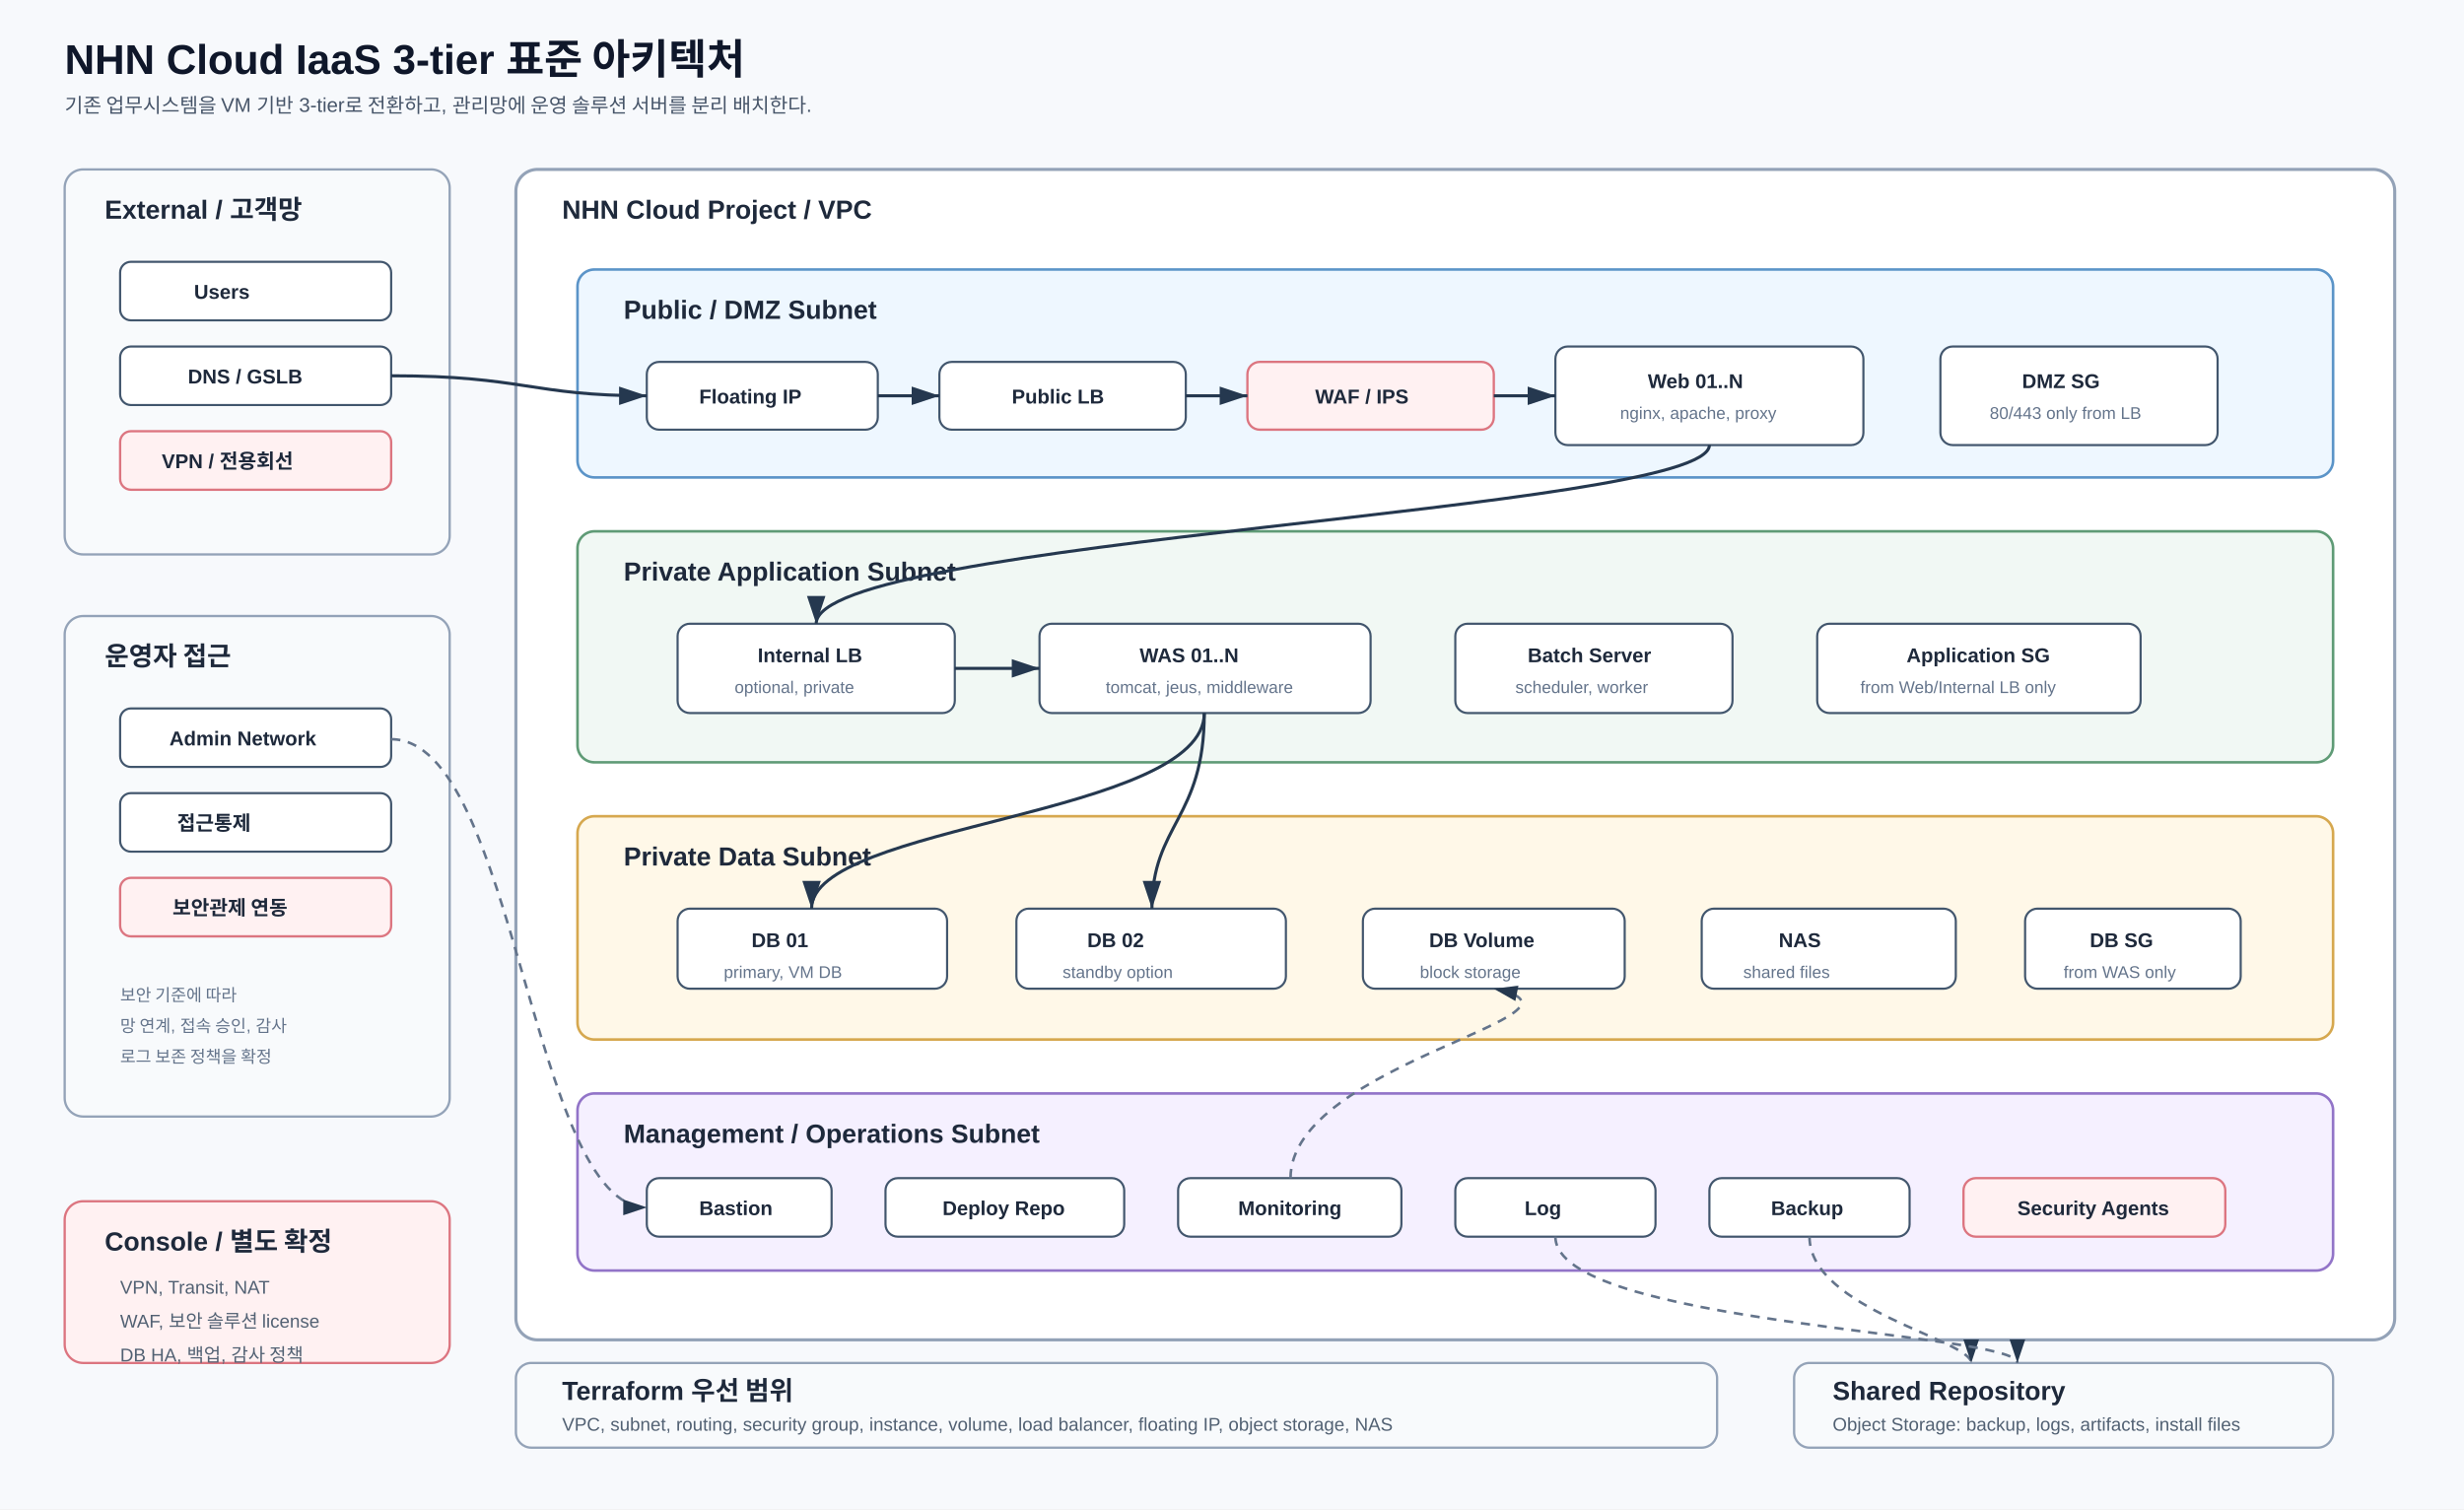
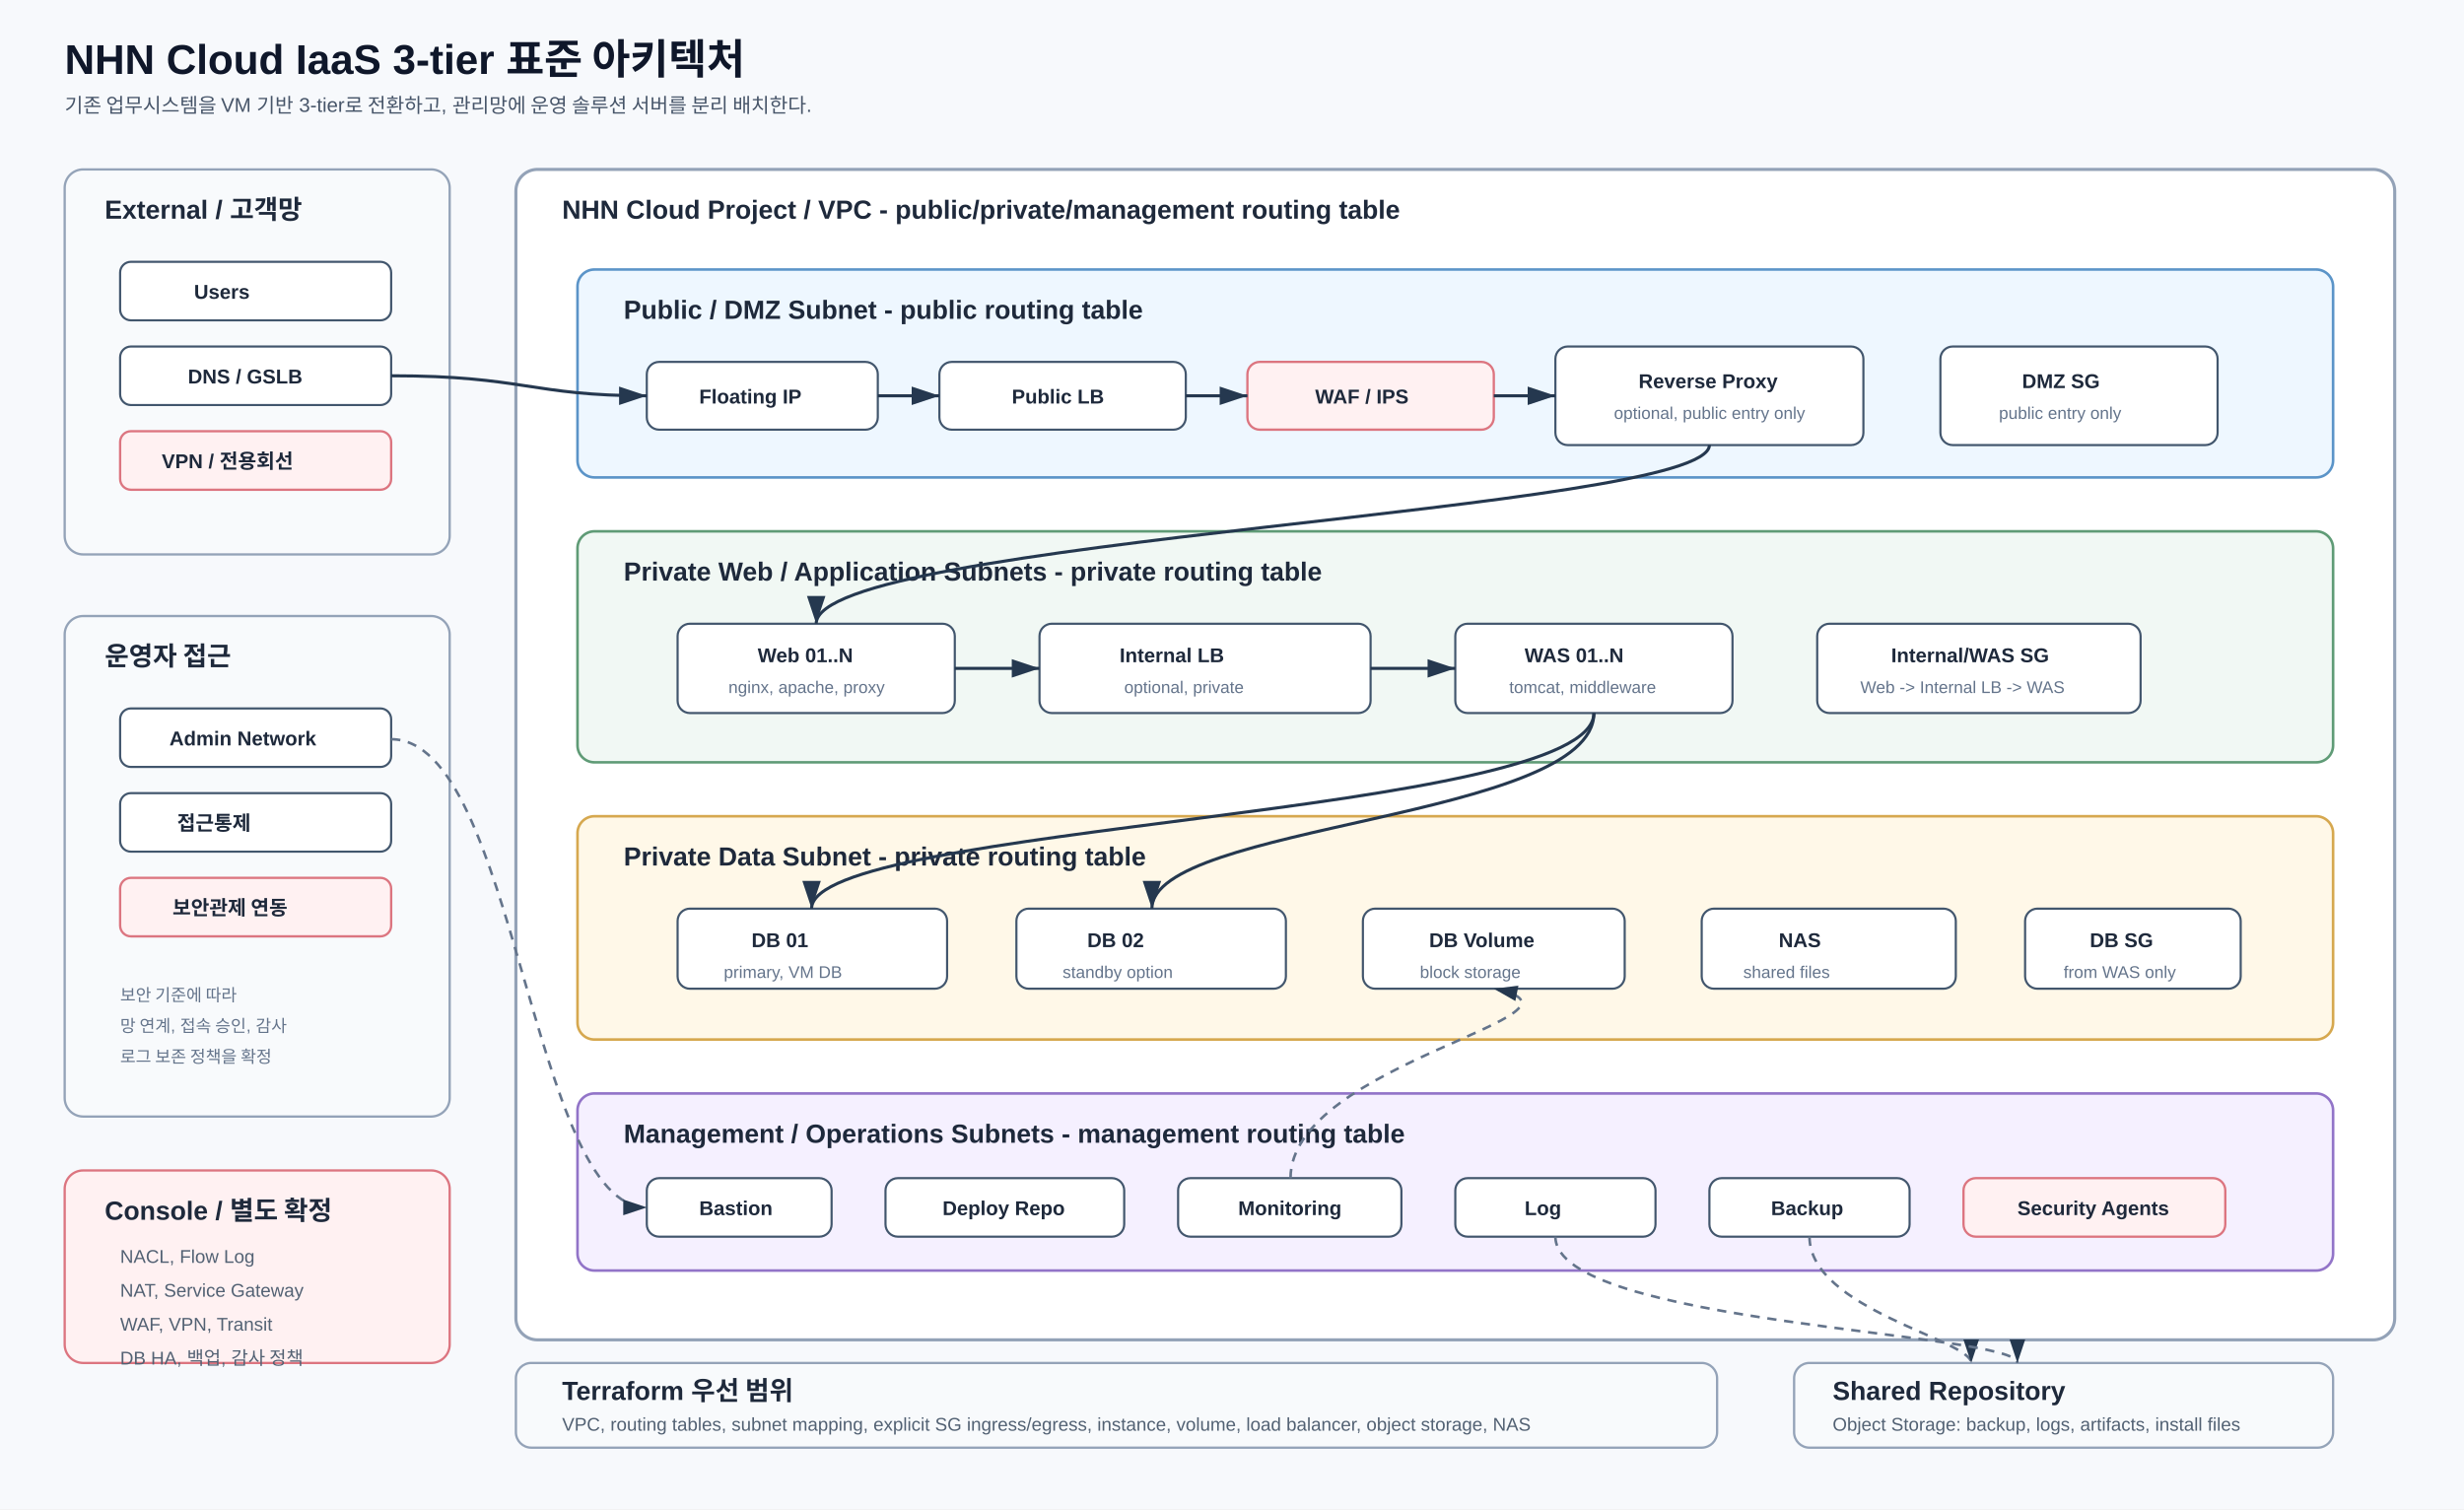
<svg xmlns="http://www.w3.org/2000/svg" width="1600" height="980" viewBox="0 0 1600 980" role="img" aria-labelledby="title desc">
  <defs>
    <marker id="arrow" markerWidth="10" markerHeight="10" refX="9" refY="3" orient="auto" markerUnits="strokeWidth">
      <path d="M0,0 L0,6 L9,3 z" fill="#25384f" />
    </marker>
    <style>
      .bg { fill: #f7f9fc; }
      .project { fill: #ffffff; stroke: #93a2b7; stroke-width: 2; }
      .external { fill: #f8fafc; stroke: #94a3b8; stroke-width: 1.5; }
      .dmz { fill: #eef7ff; stroke: #5b94c8; stroke-width: 1.7; }
      .app { fill: #f1f8f4; stroke: #5f9b76; stroke-width: 1.7; }
      .data { fill: #fff8e8; stroke: #d6a84f; stroke-width: 1.7; }
      .ops { fill: #f5f0ff; stroke: #9274c8; stroke-width: 1.7; }
      .manual { fill: #fff1f2; stroke: #dc7580; stroke-width: 1.5; }
      .box { fill: #ffffff; stroke: #42566d; stroke-width: 1.4; }
      .title { font: 700 27px Arial, "Malgun Gothic", sans-serif; fill: #0f172a; }
      .subtitle { font: 13px Arial, "Malgun Gothic", sans-serif; fill: #475569; }
      .section { font: 700 17px Arial, "Malgun Gothic", sans-serif; fill: #1e293b; }
      .label { font: 600 13px Arial, "Malgun Gothic", sans-serif; fill: #1e293b; }
      .small { font: 12px Arial, "Malgun Gothic", sans-serif; fill: #526173; }
      .tiny { font: 11px Arial, "Malgun Gothic", sans-serif; fill: #64748b; }
      .line { stroke: #25384f; stroke-width: 2; fill: none; marker-end: url(#arrow); }
      .dash { stroke: #64748b; stroke-width: 1.7; stroke-dasharray: 6 5; fill: none; marker-end: url(#arrow); }
    </style>
  </defs>
  <rect class="bg" width="1600" height="980" />
  <text class="title" x="42" y="48">NHN Cloud IaaS 3-tier 표준 아키텍처</text>
  <text class="subtitle" x="42" y="73">기존 업무시스템을 VM 기반 3-tier로 전환하고, 관리망에 운영 솔루션 서버를 분리 배치한다.</text>
  <rect class="external" x="42" y="110" width="250" height="250" rx="12" />
  <text class="section" x="68" y="142">External / 고객망</text>
  <rect class="box" x="78" y="170" width="176" height="38" rx="7" />
  <text class="label" x="126" y="194">Users</text>
  <rect class="box" x="78" y="225" width="176" height="38" rx="7" />
  <text class="label" x="122" y="249">DNS / GSLB</text>
  <rect class="manual" x="78" y="280" width="176" height="38" rx="7" />
  <text class="label" x="105" y="304">VPN / 전용회선</text>
  <rect class="external" x="42" y="400" width="250" height="325" rx="12" />
  <text class="section" x="68" y="432">운영자 접근</text>
  <rect class="box" x="78" y="460" width="176" height="38" rx="7" />
  <text class="label" x="110" y="484">Admin Network</text>
  <rect class="box" x="78" y="515" width="176" height="38" rx="7" />
  <text class="label" x="115" y="539">접근통제</text>
  <rect class="manual" x="78" y="570" width="176" height="38" rx="7" />
  <text class="label" x="112" y="594">보안관제 연동</text>
  <text class="tiny" x="78" y="650">보안 기준에 따라</text>
  <text class="tiny" x="78" y="670">망 연계, 접속 승인, 감사</text>
  <text class="tiny" x="78" y="690">로그 보존 정책을 확정</text>
  <rect class="project" x="335" y="110" width="1220" height="760" rx="14" />
-   <text class="section" x="365" y="142">NHN Cloud Project / VPC</text>
+   <text class="section" x="365" y="142">NHN Cloud Project / VPC - public/private/management routing table</text>
  <rect class="dmz" x="375" y="175" width="1140" height="135" rx="11" />
-   <text class="section" x="405" y="207">Public / DMZ Subnet</text>
+   <text class="section" x="405" y="207">Public / DMZ Subnet - public routing table</text>
  <rect class="box" x="420" y="235" width="150" height="44" rx="8" />
  <text class="label" x="454" y="262">Floating IP</text>
  <rect class="box" x="610" y="235" width="160" height="44" rx="8" />
  <text class="label" x="657" y="262">Public LB</text>
  <rect class="manual" x="810" y="235" width="160" height="44" rx="8" />
  <text class="label" x="854" y="262">WAF / IPS</text>
  <rect class="box" x="1010" y="225" width="200" height="64" rx="8" />
-   <text class="label" x="1070" y="252">Web 01..N</text>
-   <text class="tiny" x="1052" y="272">nginx, apache, proxy</text>
+   <text class="label" x="1064" y="252">Reverse Proxy</text>
+   <text class="tiny" x="1048" y="272">optional, public entry only</text>
  <rect class="box" x="1260" y="225" width="180" height="64" rx="8" />
  <text class="label" x="1313" y="252">DMZ SG</text>
-   <text class="tiny" x="1292" y="272">80/443 only from LB</text>
+   <text class="tiny" x="1298" y="272">public entry only</text>
  <rect class="app" x="375" y="345" width="1140" height="150" rx="11" />
-   <text class="section" x="405" y="377">Private Application Subnet</text>
+   <text class="section" x="405" y="377">Private Web / Application Subnets - private routing table</text>
  <rect class="box" x="440" y="405" width="180" height="58" rx="8" />
-   <text class="label" x="492" y="430">Internal LB</text>
-   <text class="tiny" x="477" y="450">optional, private</text>
+   <text class="label" x="492" y="430">Web 01..N</text>
+   <text class="tiny" x="473" y="450">nginx, apache, proxy</text>
  <rect class="box" x="675" y="405" width="215" height="58" rx="8" />
-   <text class="label" x="740" y="430">WAS 01..N</text>
-   <text class="tiny" x="718" y="450">tomcat, jeus, middleware</text>
+   <text class="label" x="727" y="430">Internal LB</text>
+   <text class="tiny" x="730" y="450">optional, private</text>
  <rect class="box" x="945" y="405" width="180" height="58" rx="8" />
-   <text class="label" x="992" y="430">Batch Server</text>
-   <text class="tiny" x="984" y="450">scheduler, worker</text>
+   <text class="label" x="990" y="430">WAS 01..N</text>
+   <text class="tiny" x="980" y="450">tomcat, middleware</text>
  <rect class="box" x="1180" y="405" width="210" height="58" rx="8" />
-   <text class="label" x="1238" y="430">Application SG</text>
-   <text class="tiny" x="1208" y="450">from Web/Internal LB only</text>
+   <text class="label" x="1228" y="430">Internal/WAS SG</text>
+   <text class="tiny" x="1208" y="450">Web -&gt; Internal LB -&gt; WAS</text>
  <rect class="data" x="375" y="530" width="1140" height="145" rx="11" />
-   <text class="section" x="405" y="562">Private Data Subnet</text>
+   <text class="section" x="405" y="562">Private Data Subnet - private routing table</text>
  <rect class="box" x="440" y="590" width="175" height="52" rx="8" />
  <text class="label" x="488" y="615">DB 01</text>
  <text class="tiny" x="470" y="635">primary, VM DB</text>
  <rect class="box" x="660" y="590" width="175" height="52" rx="8" />
  <text class="label" x="706" y="615">DB 02</text>
  <text class="tiny" x="690" y="635">standby option</text>
  <rect class="box" x="885" y="590" width="170" height="52" rx="8" />
  <text class="label" x="928" y="615">DB Volume</text>
  <text class="tiny" x="922" y="635">block storage</text>
  <rect class="box" x="1105" y="590" width="165" height="52" rx="8" />
  <text class="label" x="1155" y="615">NAS</text>
  <text class="tiny" x="1132" y="635">shared files</text>
  <rect class="box" x="1315" y="590" width="140" height="52" rx="8" />
  <text class="label" x="1357" y="615">DB SG</text>
  <text class="tiny" x="1340" y="635">from WAS only</text>
  <rect class="ops" x="375" y="710" width="1140" height="115" rx="11" />
-   <text class="section" x="405" y="742">Management / Operations Subnet</text>
+   <text class="section" x="405" y="742">Management / Operations Subnets - management routing table</text>
  <rect class="box" x="420" y="765" width="120" height="38" rx="8" />
  <text class="label" x="454" y="789">Bastion</text>
  <rect class="box" x="575" y="765" width="155" height="38" rx="8" />
  <text class="label" x="612" y="789">Deploy Repo</text>
  <rect class="box" x="765" y="765" width="145" height="38" rx="8" />
  <text class="label" x="804" y="789">Monitoring</text>
  <rect class="box" x="945" y="765" width="130" height="38" rx="8" />
  <text class="label" x="990" y="789">Log</text>
  <rect class="box" x="1110" y="765" width="130" height="38" rx="8" />
  <text class="label" x="1150" y="789">Backup</text>
  <rect class="manual" x="1275" y="765" width="170" height="38" rx="8" />
  <text class="label" x="1310" y="789">Security Agents</text>
  <rect class="external" x="1165" y="885" width="350" height="55" rx="10" />
  <text class="section" x="1190" y="909">Shared Repository</text>
  <text class="small" x="1190" y="929">Object Storage: backup, logs, artifacts, install files</text>
  <path class="line" d="M254 244 C340 244, 345 257, 420 257" />
  <path class="line" d="M570 257 L610 257" />
  <path class="line" d="M770 257 L810 257" />
  <path class="line" d="M970 257 L1010 257" />
  <path class="line" d="M1110 289 C1110 332, 530 350, 530 405" />
  <path class="line" d="M620 434 L675 434" />
-   <path class="line" d="M782 463 C782 530, 527 535, 527 590" />
-   <path class="line" d="M782 463 C782 532, 748 535, 748 590" />
+   <path class="line" d="M890 434 L945 434" />
+   <path class="line" d="M1035 463 C1035 530, 527 535, 527 590" />
+   <path class="line" d="M1035 463 C1035 532, 748 535, 748 590" />
  <path class="dash" d="M254 480 C335 480, 345 784, 420 784" />
  <path class="dash" d="M838 765 C838 690, 1050 658, 970 642" />
  <path class="dash" d="M1175 803 C1175 850, 1280 870, 1280 885" />
  <path class="dash" d="M1010 803 C1010 860, 1310 865, 1310 885" />
-   <rect class="manual" x="42" y="780" width="250" height="105" rx="12" />
-   <text class="section" x="68" y="812">Console / 별도 확정</text>
-   <text class="small" x="78" y="840">VPN, Transit, NAT</text>
-   <text class="small" x="78" y="862">WAF, 보안 솔루션 license</text>
-   <text class="small" x="78" y="884">DB HA, 백업, 감사 정책</text>
+   <rect class="manual" x="42" y="760" width="250" height="125" rx="12" />
+   <text class="section" x="68" y="792">Console / 별도 확정</text>
+   <text class="small" x="78" y="820">NACL, Flow Log</text>
+   <text class="small" x="78" y="842">NAT, Service Gateway</text>
+   <text class="small" x="78" y="864">WAF, VPN, Transit</text>
+   <text class="small" x="78" y="886">DB HA, 백업, 감사 정책</text>
  <rect class="external" x="335" y="885" width="780" height="55" rx="10" />
  <text class="section" x="365" y="909">Terraform 우선 범위</text>
-   <text class="small" x="365" y="929">VPC, subnet, routing, security group, instance, volume, load balancer, floating IP, object storage, NAS</text>
+   <text class="small" x="365" y="929">VPC, routing tables, subnet mapping, explicit SG ingress/egress, instance, volume, load balancer, object storage, NAS</text>
</svg>
